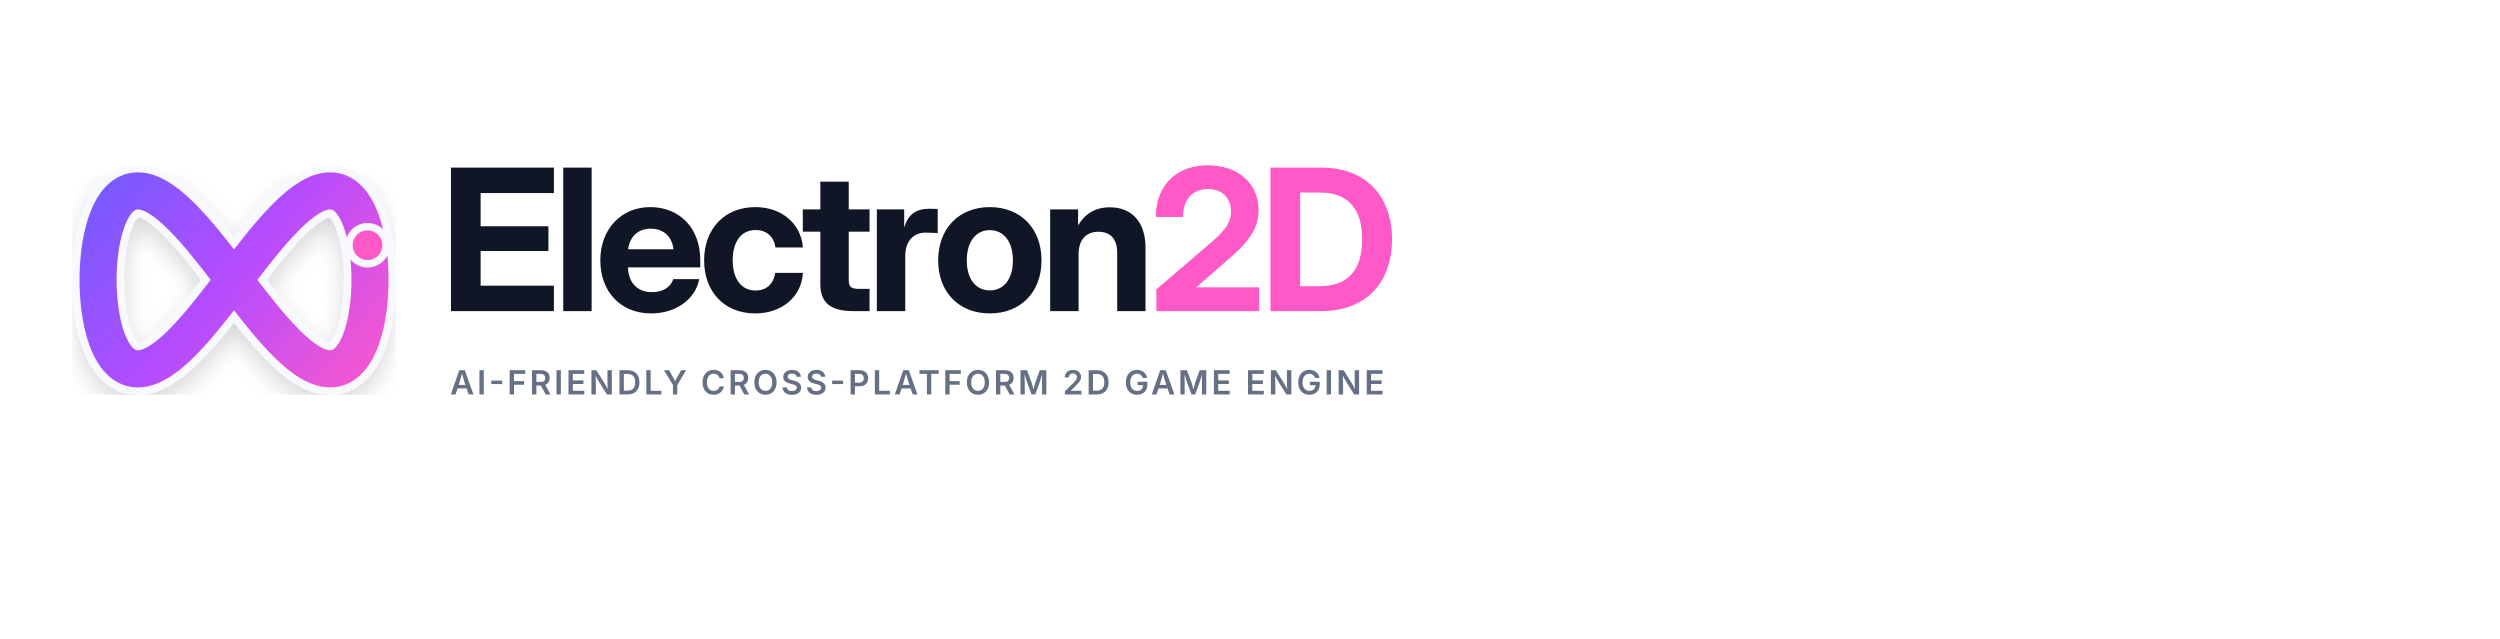
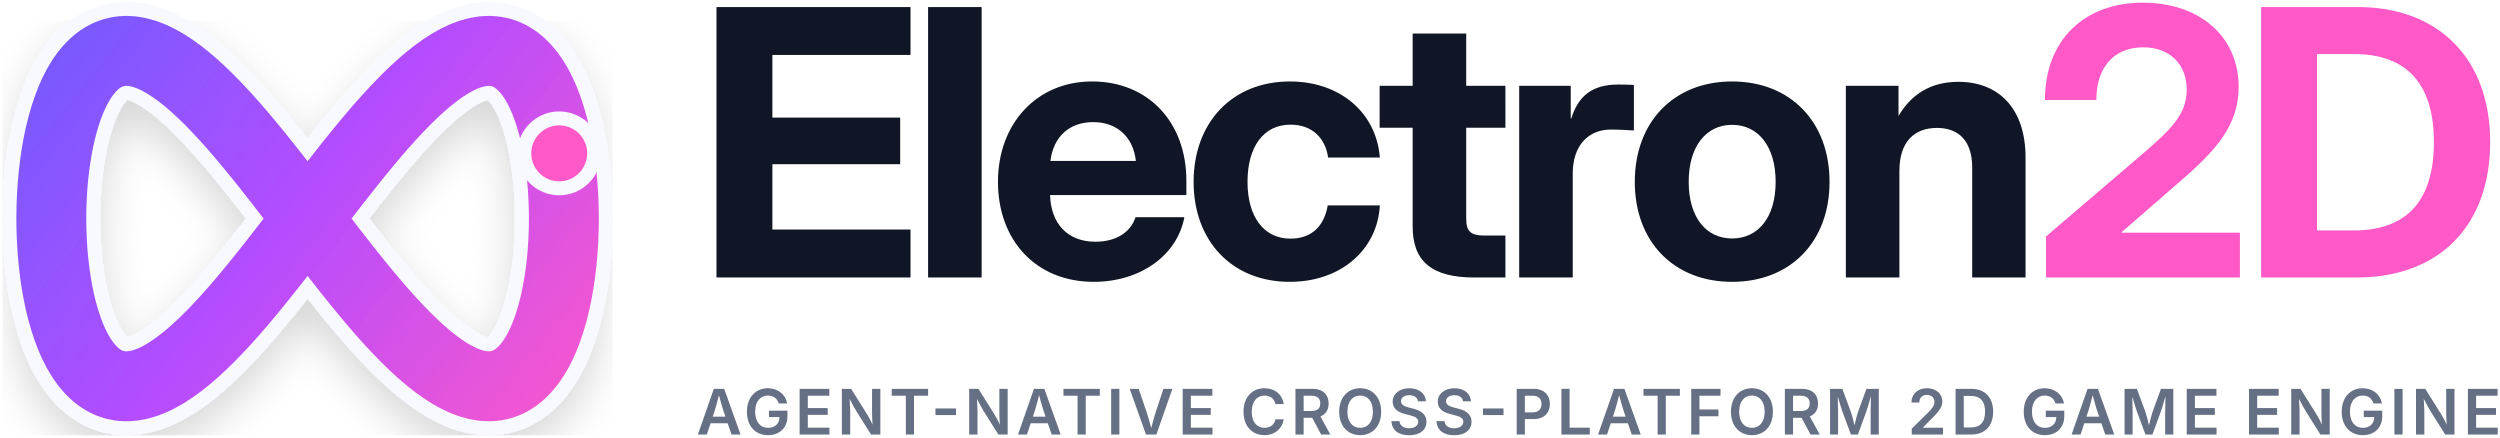
- <svg xmlns="http://www.w3.org/2000/svg" width="1800" height="460" viewBox="0 0 1800 460" version="1.1" id="svg9">
+ <svg xmlns="http://www.w3.org/2000/svg" width="955" height="167" viewBox="51 118 955 167" version="1.1" id="svg9">
  <defs id="defs6">
    <linearGradient id="brandGradient" x1="30" y1="50" x2="275" y2="245" gradientUnits="userSpaceOnUse">
      <stop offset="0%" stop-color="#6C5CFF" id="stop1" />
      <stop offset="48%" stop-color="#B44DFF" id="stop2" />
      <stop offset="100%" stop-color="#FF58C7" id="stop3" />
    </linearGradient>
    <linearGradient id="wordGradient" x1="0" y1="0" x2="170" y2="120" gradientUnits="userSpaceOnUse">
      <stop offset="0%" stop-color="#6C5CFF" id="stop4" />
      <stop offset="55%" stop-color="#B44DFF" id="stop5" />
      <stop offset="100%" stop-color="#FF58C7" id="stop6" />
    </linearGradient>
    <filter id="softShadow" x="-0.09" y="-0.146" width="1.124" height="1.292">
      <feDropShadow dx="0" dy="8" stdDeviation="9" flood-color="#050817" flood-opacity="0.16" />
    </filter>
  </defs>
  <g transform="translate(35 68) scale(0.89)" filter="url(#softShadow)" id="g7">
    <path d="M 260.00,150.00 L 259.94,154.71 L 259.76,159.40 L 259.47,164.05 L 259.06,168.63 L 258.53,173.14 L 257.89,177.55 L 257.13,181.84 L 256.25,186.00 L 255.26,190.00 L 254.16,193.83 L 252.95,197.47 L 251.63,200.91 L 250.20,204.13 L 248.66,207.12 L 247.01,209.87 L 245.26,212.35 L 243.41,214.57 L 241.46,216.52 L 239.41,218.18 L 237.27,219.55 L 235.03,220.62 L 232.70,221.38 L 230.29,221.85 L 227.78,222.00 L 225.20,221.85 L 222.53,221.38 L 219.78,220.62 L 216.96,219.55 L 214.07,218.18 L 211.11,216.52 L 208.09,214.57 L 205.00,212.35 L 201.85,209.87 L 198.65,207.12 L 195.40,204.13 L 192.10,200.91 L 188.75,197.47 L 185.36,193.83 L 181.93,190.00 L 178.47,186.00 L 174.98,181.84 L 171.46,177.55 L 167.92,173.14 L 164.36,168.63 L 160.78,164.05 L 157.19,159.40 L 153.60,154.71 L 150.00,150.00 L 146.40,145.29 L 142.81,140.60 L 139.22,135.95 L 135.64,131.37 L 132.08,126.86 L 128.54,122.45 L 125.02,118.16 L 121.53,114.00 L 118.07,110.00 L 114.64,106.17 L 111.25,102.53 L 107.90,99.09 L 104.60,95.87 L 101.35,92.88 L 98.15,90.13 L 95.00,87.65 L 91.91,85.43 L 88.89,83.48 L 85.93,81.82 L 83.04,80.45 L 80.22,79.38 L 77.47,78.62 L 74.80,78.15 L 72.22,78.00 L 69.71,78.15 L 67.30,78.62 L 64.97,79.38 L 62.73,80.45 L 60.59,81.82 L 58.54,83.48 L 56.59,85.43 L 54.74,87.65 L 52.99,90.13 L 51.34,92.88 L 49.80,95.87 L 48.37,99.09 L 47.05,102.53 L 45.84,106.17 L 44.74,110.00 L 43.75,114.00 L 42.87,118.16 L 42.11,122.45 L 41.47,126.86 L 40.94,131.37 L 40.53,135.95 L 40.24,140.60 L 40.06,145.29 L 40.00,150.00 L 40.06,154.71 L 40.24,159.40 L 40.53,164.05 L 40.94,168.63 L 41.47,173.14 L 42.11,177.55 L 42.87,181.84 L 43.75,186.00 L 44.74,190.00 L 45.84,193.83 L 47.05,197.47 L 48.37,200.91 L 49.80,204.13 L 51.34,207.12 L 52.99,209.87 L 54.74,212.35 L 56.59,214.57 L 58.54,216.52 L 60.59,218.18 L 62.73,219.55 L 64.97,220.62 L 67.30,221.38 L 69.71,221.85 L 72.22,222.00 L 74.80,221.85 L 77.47,221.38 L 80.22,220.62 L 83.04,219.55 L 85.93,218.18 L 88.89,216.52 L 91.91,214.57 L 95.00,212.35 L 98.15,209.87 L 101.35,207.12 L 104.60,204.13 L 107.90,200.91 L 111.25,197.47 L 114.64,193.83 L 118.07,190.00 L 121.53,186.00 L 125.02,181.84 L 128.54,177.55 L 132.08,173.14 L 135.64,168.63 L 139.22,164.05 L 142.81,159.40 L 146.40,154.71 L 150.00,150.00 L 153.60,145.29 L 157.19,140.60 L 160.78,135.95 L 164.36,131.37 L 167.92,126.86 L 171.46,122.45 L 174.98,118.16 L 178.47,114.00 L 181.93,110.00 L 185.36,106.17 L 188.75,102.53 L 192.10,99.09 L 195.40,95.87 L 198.65,92.88 L 201.85,90.13 L 205.00,87.65 L 208.09,85.43 L 211.11,83.48 L 214.07,81.82 L 216.96,80.45 L 219.78,79.38 L 222.53,78.62 L 225.20,78.15 L 227.78,78.00 L 230.29,78.15 L 232.70,78.62 L 235.03,79.38 L 237.27,80.45 L 239.41,81.82 L 241.46,83.48 L 243.41,85.43 L 245.26,87.65 L 247.01,90.13 L 248.66,92.88 L 250.20,95.87 L 251.63,99.09 L 252.95,102.53 L 254.16,106.17 L 255.26,110.00 L 256.25,114.00 L 257.13,118.16 L 257.89,122.45 L 258.53,126.86 L 259.06,131.37 L 259.47,135.95 L 259.76,140.60 L 259.94,145.29 L 260.00,150.00" fill="none" stroke="#F7F9FF" stroke-width="42" stroke-linecap="round" stroke-linejoin="round" id="path6" />
    <path d="M 260.00,150.00 L 259.94,154.71 L 259.76,159.40 L 259.47,164.05 L 259.06,168.63 L 258.53,173.14 L 257.89,177.55 L 257.13,181.84 L 256.25,186.00 L 255.26,190.00 L 254.16,193.83 L 252.95,197.47 L 251.63,200.91 L 250.20,204.13 L 248.66,207.12 L 247.01,209.87 L 245.26,212.35 L 243.41,214.57 L 241.46,216.52 L 239.41,218.18 L 237.27,219.55 L 235.03,220.62 L 232.70,221.38 L 230.29,221.85 L 227.78,222.00 L 225.20,221.85 L 222.53,221.38 L 219.78,220.62 L 216.96,219.55 L 214.07,218.18 L 211.11,216.52 L 208.09,214.57 L 205.00,212.35 L 201.85,209.87 L 198.65,207.12 L 195.40,204.13 L 192.10,200.91 L 188.75,197.47 L 185.36,193.83 L 181.93,190.00 L 178.47,186.00 L 174.98,181.84 L 171.46,177.55 L 167.92,173.14 L 164.36,168.63 L 160.78,164.05 L 157.19,159.40 L 153.60,154.71 L 150.00,150.00 L 146.40,145.29 L 142.81,140.60 L 139.22,135.95 L 135.64,131.37 L 132.08,126.86 L 128.54,122.45 L 125.02,118.16 L 121.53,114.00 L 118.07,110.00 L 114.64,106.17 L 111.25,102.53 L 107.90,99.09 L 104.60,95.87 L 101.35,92.88 L 98.15,90.13 L 95.00,87.65 L 91.91,85.43 L 88.89,83.48 L 85.93,81.82 L 83.04,80.45 L 80.22,79.38 L 77.47,78.62 L 74.80,78.15 L 72.22,78.00 L 69.71,78.15 L 67.30,78.62 L 64.97,79.38 L 62.73,80.45 L 60.59,81.82 L 58.54,83.48 L 56.59,85.43 L 54.74,87.65 L 52.99,90.13 L 51.34,92.88 L 49.80,95.87 L 48.37,99.09 L 47.05,102.53 L 45.84,106.17 L 44.74,110.00 L 43.75,114.00 L 42.87,118.16 L 42.11,122.45 L 41.47,126.86 L 40.94,131.37 L 40.53,135.95 L 40.24,140.60 L 40.06,145.29 L 40.00,150.00 L 40.06,154.71 L 40.24,159.40 L 40.53,164.05 L 40.94,168.63 L 41.47,173.14 L 42.11,177.55 L 42.87,181.84 L 43.75,186.00 L 44.74,190.00 L 45.84,193.83 L 47.05,197.47 L 48.37,200.91 L 49.80,204.13 L 51.34,207.12 L 52.99,209.87 L 54.74,212.35 L 56.59,214.57 L 58.54,216.52 L 60.59,218.18 L 62.73,219.55 L 64.97,220.62 L 67.30,221.38 L 69.71,221.85 L 72.22,222.00 L 74.80,221.85 L 77.47,221.38 L 80.22,220.62 L 83.04,219.55 L 85.93,218.18 L 88.89,216.52 L 91.91,214.57 L 95.00,212.35 L 98.15,209.87 L 101.35,207.12 L 104.60,204.13 L 107.90,200.91 L 111.25,197.47 L 114.64,193.83 L 118.07,190.00 L 121.53,186.00 L 125.02,181.84 L 128.54,177.55 L 132.08,173.14 L 135.64,168.63 L 139.22,164.05 L 142.81,159.40 L 146.40,154.71 L 150.00,150.00 L 153.60,145.29 L 157.19,140.60 L 160.78,135.95 L 164.36,131.37 L 167.92,126.86 L 171.46,122.45 L 174.98,118.16 L 178.47,114.00 L 181.93,110.00 L 185.36,106.17 L 188.75,102.53 L 192.10,99.09 L 195.40,95.87 L 198.65,92.88 L 201.85,90.13 L 205.00,87.65 L 208.09,85.43 L 211.11,83.48 L 214.07,81.82 L 216.96,80.45 L 219.78,79.38 L 222.53,78.62 L 225.20,78.15 L 227.78,78.00 L 230.29,78.15 L 232.70,78.62 L 235.03,79.38 L 237.27,80.45 L 239.41,81.82 L 241.46,83.48 L 243.41,85.43 L 245.26,87.65 L 247.01,90.13 L 248.66,92.88 L 250.20,95.87 L 251.63,99.09 L 252.95,102.53 L 254.16,106.17 L 255.26,110.00 L 256.25,114.00 L 257.13,118.16 L 257.89,122.45 L 258.53,126.86 L 259.06,131.37 L 259.47,135.95 L 259.76,140.60 L 259.94,145.29 L 260.00,150.00" fill="none" stroke="url(#brandGradient)" stroke-width="30" stroke-linecap="round" stroke-linejoin="round" id="path7" />
    <circle cx="258" cy="122" r="15" fill="#FF58C7" stroke="#F7F9FF" stroke-width="6" id="circle7" />
  </g>
  <g transform="translate(317 0)" id="g9">
    <g id="text8" style="font-weight:700;font-size:142px;font-family:'Inter Display', Inter, Arial, sans-serif;letter-spacing:-5" aria-label="Electron2D">
      <path style="fill:#101625" d="M 7.696,224 H 81.816 V 205.695 H 29.052 v -24.961 h 48.812 v -17.819 h -48.812 v -23.921 H 81.816 V 120.689 H 7.696 Z M 108.988,120.689 H 88.534 V 224 h 20.454 z m 42.842,104.975 c 17.75,0 31.895,-10.123 34.599,-24.684 h -18.651 c -1.872,5.686 -7.35,9.36 -15.323,9.36 -10.747,0 -16.987,-7.003 -17.334,-17.819 h 52.071 v -5.478 c 0,-22.326 -14.491,-37.927 -36.055,-37.927 -21.009,0 -35.916,16.017 -35.916,38.343 0,22.257 14.422,38.204 36.609,38.204 z m -16.571,-46.178 c 1.109,-9.152 7.142,-14.838 16.294,-14.838 9.222,0 15.323,5.686 16.363,14.838 z m 91.446,46.178 c 19.483,0 33.489,-12.272 34.391,-29.19 h -19.899 c -1.317,7.696 -5.963,12.688 -14.214,12.688 -10.262,0 -16.433,-8.39 -16.433,-21.702 0,-13.382 6.102,-21.841 16.433,-21.841 8.182,0 13.312,5.062 14.353,12.55 h 19.761 c -1.317,-17.057 -15.115,-29.052 -34.391,-29.052 -21.979,0 -36.748,15.67 -36.748,38.343 0,22.673 14.699,38.204 36.748,38.204 z m 82.363,-74.883 H 294.092 V 130.812 h -20.454 v 19.969 h -12.619 v 16.017 h 12.619 v 37.788 c 0,13.312 7.419,19.414 23.505,19.414 h 11.926 v -16.017 h -7.835 c -5.547,0 -7.142,-1.595 -7.142,-6.587 v -34.599 h 14.977 z M 314.33,224 h 20.454 v -39.66 c 0,-11.024 6.171,-16.849 14.561,-16.849 3.467,0 7.28,0.277 8.806,0.347 v -17.403 c -1.664,-0.069 -3.675,-0.139 -6.032,-0.139 -9.638,0 -15.185,4.16 -17.889,12.966 h -0.208 v -12.48 h -19.691 z m 81.323,1.664 c 22.257,0 37.233,-15.254 37.233,-38.204 0,-22.95 -14.977,-38.343 -37.233,-38.343 -22.188,0 -37.164,15.393 -37.164,38.343 0,22.95 14.977,38.204 37.164,38.204 z m 0,-16.571 c -9.915,0 -16.571,-8.043 -16.571,-21.633 0,-13.659 6.726,-21.771 16.571,-21.771 9.915,0 16.641,8.112 16.641,21.771 0,13.59 -6.656,21.633 -16.641,21.633 z m 63.92,-25.793 c 0,-11.371 5.894,-16.433 14.353,-16.433 8.528,0 13.451,5.2 13.451,15.046 V 224 h 20.385 v -45.831 c 0,-18.513 -10.054,-28.913 -25.654,-28.913 -10.539,0 -17.958,4.715 -22.881,13.035 V 150.781 H 439.119 V 224 h 20.454 z" id="path9" />
      <path style="fill:url(#wordGradient)" d="m 515.589,224 h 74.051 v -17.126 h -45.207 v -0.139 l 21.91,-19.067 c 14.422,-12.342 22.812,-21.979 22.812,-36.471 0,-19.553 -15.254,-32.172 -36.471,-32.172 -22.95,0 -37.511,14.699 -37.511,37.164 h 19.622 c 0,-12.55 6.795,-20.107 17.889,-20.107 10.123,0 16.641,6.379 16.641,16.225 0,9.707 -6.726,15.601 -15.878,23.644 l -37.857,32.38 z m 118.626,0 c 31.687,0 51.031,-19.899 51.031,-51.725 0,-31.687 -19.553,-51.586 -50.615,-51.586 H 597.744 V 224 Z m -15.115,-17.958 v -67.395 h 14.214 c 20.523,0 30.438,11.926 30.438,33.628 0,21.771 -9.776,33.767 -30.646,33.767 z" id="path10" />
    </g>
-     <path d="m 7.586,284 h 3.422 l 1.43,-4.324 h 6.527 L 20.453,284 h 3.434 l -6.234,-17.461 h -3.973 z m 5.684,-6.844 0.738,-2.227 c 0.48,-1.559 1.008,-3.516 1.629,-5.953 0.645,2.414 1.195,4.348 1.711,5.953 l 0.762,2.227 z M 31.328,266.539 H 28.199 V 284 h 3.129 z m 13.242,7.488 h -7.852 v 2.52 h 7.852 z M 49.971,284 h 3.129 v -6.984 h 7.266 v -2.602 h -7.266 v -5.238 h 8.051 v -2.637 H 49.971 Z m 16.089,0 h 3.129 v -6.41 h 3.258 L 75.881,284 h 3.504 l -3.785,-6.938 c 2.062,-0.82 3.141,-2.566 3.141,-4.934 0,-3.328 -2.133,-5.59 -6.152,-5.59 h -6.527 z m 3.129,-9 v -5.836 h 2.918 c 2.379,0 3.434,1.102 3.434,2.965 0,1.852 -1.055,2.871 -3.41,2.871 z m 17.636,-8.461 H 83.697 V 284 h 3.129 z M 92.321,284 h 11.391 v -2.637 h -8.262 v -4.875 h 7.605 v -2.602 h -7.605 v -4.711 h 8.215 v -2.637 H 92.321 Z m 16.511,0 h 3.188 v -8.672 c 0,-0.973 -0.105,-2.812 -0.223,-4.969 1.172,2.273 1.828,3.516 2.742,4.98 L 119.989,284 h 3.551 v -17.461 h -3.176 v 9.164 c 0,1.066 0.07,2.836 0.188,4.523 -0.762,-1.746 -1.523,-3.07 -2.145,-4.066 l -6.035,-9.621 h -3.539 z m 26.109,0 c 5.32,0 8.449,-3.293 8.449,-8.754 0,-5.426 -3.129,-8.707 -8.332,-8.707 h -6.023 V 284 Z m -2.777,-2.707 v -12.047 h 2.707 c 3.574,0 5.438,2.004 5.438,6 0,4.031 -1.863,6.047 -5.52,6.047 z M 148.347,284 h 10.84 v -2.637 h -7.711 v -14.824 h -3.129 z m 19.171,0 h 3.129 v -6.762 l 6.375,-10.699 h -3.633 l -3.059,5.508 c -0.457,0.832 -0.844,1.582 -1.23,2.578 -0.387,-0.973 -0.773,-1.723 -1.254,-2.578 l -3.117,-5.508 h -3.656 l 6.445,10.699 z m 29.296,0.234 c 4.125,0 6.891,-2.707 7.371,-6.047 h -3.164 c -0.398,2.062 -2.086,3.246 -4.172,3.246 -2.836,0 -4.887,-2.145 -4.887,-6.152 0,-3.961 2.039,-6.176 4.898,-6.176 2.086,0 3.773,1.184 4.16,3.246 h 3.152 c -0.551,-3.82 -3.527,-6.047 -7.359,-6.047 -4.559,0 -7.992,3.328 -7.992,8.977 0,5.625 3.398,8.953 7.992,8.953 z M 209.037,284 h 3.129 v -6.41 h 3.258 L 218.857,284 h 3.504 l -3.785,-6.938 c 2.062,-0.82 3.141,-2.566 3.141,-4.934 0,-3.328 -2.133,-5.59 -6.152,-5.59 h -6.527 z m 3.129,-9 v -5.836 h 2.918 c 2.379,0 3.434,1.102 3.434,2.965 0,1.852 -1.055,2.871 -3.41,2.871 z m 21.984,9.234 c 4.57,0 8.004,-3.316 8.004,-8.953 0,-5.648 -3.434,-8.977 -8.004,-8.977 -4.582,0 -8.027,3.328 -8.027,8.977 0,5.625 3.445,8.953 8.027,8.953 z m 0,-2.801 c -2.859,0 -4.887,-2.18 -4.887,-6.152 0,-3.996 2.027,-6.176 4.887,-6.176 2.836,0 4.852,2.168 4.852,6.176 0,3.984 -2.016,6.152 -4.852,6.152 z m 19.078,2.836 c 4.172,0 6.609,-2.098 6.609,-5.168 0,-3.047 -2.543,-4.395 -5.133,-5.016 l -1.629,-0.422 c -1.418,-0.352 -2.977,-0.938 -2.977,-2.402 0,-1.324 1.195,-2.297 3.164,-2.297 1.887,0 3.152,0.867 3.305,2.355 h 3.035 c -0.082,-2.918 -2.566,-5.016 -6.293,-5.016 -3.656,0 -6.375,2.062 -6.375,5.145 0,2.461 1.723,3.938 4.641,4.688 l 1.98,0.516 c 1.887,0.492 3.152,1.066 3.152,2.426 0,1.5 -1.441,2.52 -3.504,2.52 -1.969,0 -3.527,-0.891 -3.668,-2.73 h -3.082 c 0.141,3.445 2.707,5.402 6.773,5.402 z m 17.589,0 c 4.172,0 6.609,-2.098 6.609,-5.168 0,-3.047 -2.543,-4.395 -5.133,-5.016 l -1.629,-0.422 c -1.418,-0.352 -2.977,-0.938 -2.977,-2.402 0,-1.324 1.195,-2.297 3.164,-2.297 1.887,0 3.152,0.867 3.305,2.355 h 3.035 c -0.082,-2.918 -2.566,-5.016 -6.293,-5.016 -3.656,0 -6.375,2.062 -6.375,5.145 0,2.461 1.723,3.938 4.641,4.688 l 1.98,0.516 c 1.887,0.492 3.152,1.066 3.152,2.426 0,1.5 -1.441,2.52 -3.504,2.52 -1.969,0 -3.527,-0.891 -3.668,-2.73 h -3.082 c 0.141,3.445 2.707,5.402 6.773,5.402 z m 19.207,-10.242 h -7.852 v 2.52 h 7.852 z M 295.425,284 h 3.129 v -5.906 h 3.352 c 4.031,0 6.199,-2.426 6.199,-5.777 0,-3.328 -2.133,-5.777 -6.152,-5.777 h -6.527 z m 3.129,-8.484 v -6.352 h 2.918 c 2.391,0 3.434,1.289 3.434,3.152 0,1.863 -1.043,3.199 -3.41,3.199 z M 312.886,284 h 10.84 v -2.637 h -7.711 v -14.824 h -3.129 z m 14.378,0 h 3.422 l 1.43,-4.324 h 6.527 L 340.131,284 h 3.434 l -6.234,-17.461 h -3.973 z m 5.684,-6.844 0.738,-2.227 c 0.48,-1.559 1.008,-3.516 1.629,-5.953 0.645,2.414 1.195,4.348 1.711,5.953 l 0.762,2.227 z m 12.046,-7.98 h 5.391 V 284 h 3.129 v -14.824 h 5.379 v -2.637 H 344.994 Z M 363.603,284 h 3.129 v -6.984 h 7.266 v -2.602 h -7.266 v -5.238 h 8.051 v -2.637 h -11.18 z m 23.566,0.234 c 4.57,0 8.004,-3.316 8.004,-8.953 0,-5.648 -3.434,-8.977 -8.004,-8.977 -4.582,0 -8.027,3.328 -8.027,8.977 0,5.625 3.445,8.953 8.027,8.953 z m 0,-2.801 c -2.859,0 -4.887,-2.18 -4.887,-6.152 0,-3.996 2.027,-6.176 4.887,-6.176 2.836,0 4.852,2.168 4.852,6.176 0,3.984 -2.016,6.152 -4.852,6.152 z M 400.118,284 h 3.129 v -6.41 h 3.258 L 409.938,284 h 3.504 l -3.785,-6.938 c 2.062,-0.82 3.141,-2.566 3.141,-4.934 0,-3.328 -2.133,-5.59 -6.152,-5.59 h -6.527 z m 3.129,-9 v -5.836 h 2.918 c 2.379,0 3.434,1.102 3.434,2.965 0,1.852 -1.055,2.871 -3.41,2.871 z m 14.507,9 h 3.07 v -8.812 c 0,-1.324 -0.07,-3.738 -0.117,-5.719 0.645,2.25 1.348,4.582 1.758,5.719 L 425.734,284 h 2.66 l 3.223,-8.812 c 0.41,-1.172 1.148,-3.574 1.746,-5.812 -0.035,2.074 -0.105,4.512 -0.105,5.812 V 284 h 3.117 v -17.461 h -4.723 l -3.281,9.012 c -0.34,1.043 -0.879,3.199 -1.289,4.922 -0.398,-1.746 -0.949,-3.891 -1.301,-4.922 l -3.316,-9.012 h -4.711 z m 31.956,0 h 11.941 v -2.613 h -7.605 v -0.129 l 3.035,-3.094 c 3.41,-3.293 4.312,-4.863 4.312,-6.797 0,-2.918 -2.367,-5.062 -5.871,-5.062 -3.457,0 -5.906,2.156 -5.906,5.461 h 2.988 c 0,-1.793 1.125,-2.906 2.883,-2.906 1.652,0 2.895,1.02 2.895,2.66 0,1.477 -0.914,2.531 -2.613,4.266 l -6.059,5.965 z m 23.027,0 c 5.32,0 8.449,-3.293 8.449,-8.754 0,-5.426 -3.129,-8.707 -8.332,-8.707 h -6.023 V 284 Z m -2.777,-2.707 v -12.047 h 2.707 c 3.574,0 5.438,2.004 5.438,6 0,4.031 -1.863,6.047 -5.52,6.047 z m 31.745,2.941 c 4.312,0 7.406,-2.777 7.406,-7.266 v -2.098 h -7.066 v 2.461 h 4.031 c -0.059,2.508 -1.734,4.102 -4.359,4.102 -2.941,0 -4.957,-2.215 -4.957,-6.164 0,-3.961 2.062,-6.164 4.887,-6.164 2.121,0 3.551,1.148 4.113,3.012 h 3.199 c -0.539,-3.434 -3.504,-5.812 -7.348,-5.812 -4.57,0 -7.992,3.363 -7.992,8.988 0,5.52 3.27,8.941 8.086,8.941 z M 512.275,284 h 3.422 l 1.43,-4.324 h 6.527 L 525.142,284 h 3.434 l -6.234,-17.461 h -3.973 z m 5.684,-6.844 0.738,-2.227 c 0.48,-1.559 1.008,-3.516 1.629,-5.953 0.645,2.414 1.195,4.348 1.711,5.953 l 0.762,2.227 z M 532.887,284 h 3.07 v -8.812 c 0,-1.324 -0.07,-3.738 -0.117,-5.719 0.645,2.25 1.348,4.582 1.758,5.719 L 540.868,284 h 2.66 l 3.223,-8.812 c 0.41,-1.172 1.148,-3.574 1.746,-5.812 -0.035,2.074 -0.105,4.512 -0.105,5.812 V 284 h 3.117 v -17.461 h -4.723 l -3.281,9.012 c -0.34,1.043 -0.879,3.199 -1.289,4.922 -0.398,-1.746 -0.949,-3.891 -1.301,-4.922 l -3.316,-9.012 h -4.711 z m 24.117,0 h 11.391 v -2.637 H 560.133 v -4.875 h 7.605 v -2.602 H 560.133 v -4.711 h 8.215 v -2.637 h -11.344 z m 24.538,0 h 11.391 v -2.637 h -8.262 v -4.875 h 7.605 v -2.602 h -7.605 v -4.711 h 8.215 v -2.637 h -11.344 z m 16.511,0 h 3.188 v -8.672 c 0,-0.973 -0.105,-2.812 -0.223,-4.969 1.172,2.273 1.828,3.516 2.742,4.98 L 609.21,284 h 3.551 v -17.461 h -3.176 v 9.164 c 0,1.066 0.07,2.836 0.188,4.523 -0.762,-1.746 -1.523,-3.07 -2.145,-4.066 l -6.035,-9.621 h -3.539 z m 27.738,0.234 c 4.312,0 7.406,-2.777 7.406,-7.266 v -2.098 h -7.066 v 2.461 h 4.031 c -0.059,2.508 -1.734,4.102 -4.359,4.102 -2.941,0 -4.957,-2.215 -4.957,-6.164 0,-3.961 2.062,-6.164 4.887,-6.164 2.121,0 3.551,1.148 4.113,3.012 h 3.199 c -0.539,-3.434 -3.504,-5.812 -7.348,-5.812 -4.57,0 -7.992,3.363 -7.992,8.988 0,5.52 3.27,8.941 8.086,8.941 z m 15.55,-17.695 h -3.129 V 284 h 3.129 z M 646.837,284 h 3.188 v -8.672 c 0,-0.973 -0.105,-2.812 -0.223,-4.969 1.172,2.273 1.828,3.516 2.742,4.98 L 657.993,284 h 3.551 v -17.461 h -3.176 v 9.164 c 0,1.066 0.07,2.836 0.188,4.523 -0.762,-1.746 -1.523,-3.07 -2.145,-4.066 l -6.035,-9.621 h -3.539 z m 20.203,0 h 11.391 v -2.637 h -8.262 v -4.875 h 7.605 v -2.602 h -7.605 v -4.711 h 8.215 v -2.637 h -11.344 z" id="text9" style="font-weight:600;font-size:24px;font-family:Inter, Arial, sans-serif;letter-spacing:1.98;fill:#667085" aria-label="AI-FRIENDLY CROSS-PLATFORM 2D GAME ENGINE" />
+     <path d="m 0.586,284 h 3.422 L 5.438,279.676 h 6.527 L 13.453,284 h 3.434 L 10.652,266.539 H 6.68 Z m 5.684,-6.844 0.738,-2.227 c 0.48,-1.559 1.008,-3.516 1.629,-5.953 0.645,2.414 1.195,4.348 1.711,5.953 l 0.762,2.227 z m 21.14,7.078 c 4.312,0 7.406,-2.777 7.406,-7.266 v -2.098 h -7.066 v 2.461 h 4.031 c -0.059,2.508 -1.734,4.102 -4.359,4.102 -2.941,0 -4.957,-2.215 -4.957,-6.164 0,-3.961 2.062,-6.164 4.887,-6.164 2.121,0 3.551,1.148 4.113,3.012 h 3.199 c -0.539,-3.434 -3.504,-5.812 -7.348,-5.812 -4.57,0 -7.992,3.363 -7.992,8.988 0,5.52 3.27,8.941 8.086,8.941 z M 39.456,284 h 11.391 v -2.637 h -8.262 v -4.875 h 7.605 v -2.602 h -7.605 v -4.711 h 8.215 v -2.637 h -11.344 z m 16.136,0 h 3.188 v -8.672 c 0,-0.973 -0.105,-2.812 -0.223,-4.969 1.172,2.273 1.828,3.516 2.742,4.98 L 66.749,284 h 3.551 v -17.461 h -3.176 v 9.164 c 0,1.066 0.07,2.836 0.188,4.523 -0.762,-1.746 -1.523,-3.07 -2.145,-4.066 l -6.035,-9.621 h -3.539 z m 19.043,-14.824 h 5.391 V 284 h 3.129 v -14.824 h 5.379 v -2.637 H 74.635 Z m 24.562,4.852 h -7.852 v 2.52 h 7.852 z M 104.224,284 h 3.188 v -8.672 c 0,-0.973 -0.105,-2.812 -0.223,-4.969 1.172,2.273 1.828,3.516 2.742,4.98 L 115.38,284 h 3.551 V 266.539 H 115.755 v 9.164 c 0,1.066 0.07,2.836 0.188,4.523 -0.762,-1.746 -1.523,-3.07 -2.145,-4.066 l -6.035,-9.621 h -3.539 z m 18.656,0 h 3.422 l 1.43,-4.324 h 6.527 L 135.747,284 h 3.434 l -6.234,-17.461 h -3.973 z m 5.684,-6.844 0.738,-2.227 c 0.48,-1.559 1.008,-3.516 1.629,-5.953 0.645,2.414 1.195,4.348 1.711,5.953 l 0.762,2.227 z m 11.671,-7.98 h 5.391 V 284 h 3.129 v -14.824 h 5.379 v -2.637 h -13.898 z m 21.363,-2.637 h -3.129 V 284 h 3.129 z M 171.769,284 h 3.961 l 6.117,-17.461 H 178.425 l -3,9.07 c -0.492,1.559 -1.02,3.469 -1.652,5.895 -0.645,-2.402 -1.207,-4.348 -1.699,-5.895 l -3.094,-9.07 h -3.434 z m 14.015,0 h 11.391 v -2.637 h -8.262 v -4.875 h 7.605 v -2.602 h -7.605 v -4.711 h 8.215 v -2.637 h -11.344 z m 31.23,0.234 c 4.125,0 6.891,-2.707 7.371,-6.047 h -3.164 c -0.398,2.062 -2.086,3.246 -4.172,3.246 -2.836,0 -4.887,-2.145 -4.887,-6.152 0,-3.961 2.039,-6.176 4.898,-6.176 2.086,0 3.773,1.184 4.16,3.246 h 3.152 c -0.551,-3.82 -3.527,-6.047 -7.359,-6.047 -4.559,0 -7.992,3.328 -7.992,8.977 0,5.625 3.398,8.953 7.992,8.953 z M 228.861,284 h 3.129 v -6.41 h 3.258 L 238.681,284 h 3.504 l -3.785,-6.938 c 2.062,-0.82 3.141,-2.566 3.141,-4.934 0,-3.328 -2.133,-5.59 -6.152,-5.59 h -6.527 z m 3.129,-9 v -5.836 h 2.918 c 2.379,0 3.434,1.102 3.434,2.965 0,1.852 -1.055,2.871 -3.41,2.871 z m 21.609,9.234 c 4.57,0 8.004,-3.316 8.004,-8.953 0,-5.648 -3.434,-8.977 -8.004,-8.977 -4.582,0 -8.027,3.328 -8.027,8.977 0,5.625 3.445,8.953 8.027,8.953 z m 0,-2.801 c -2.859,0 -4.887,-2.18 -4.887,-6.152 0,-3.996 2.027,-6.176 4.887,-6.176 2.836,0 4.852,2.168 4.852,6.176 0,3.984 -2.016,6.152 -4.852,6.152 z m 18.703,2.836 c 4.172,0 6.609,-2.098 6.609,-5.168 0,-3.047 -2.543,-4.395 -5.133,-5.016 l -1.629,-0.422 c -1.418,-0.352 -2.977,-0.938 -2.977,-2.402 0,-1.324 1.195,-2.297 3.164,-2.297 1.887,0 3.152,0.867 3.305,2.355 h 3.035 c -0.082,-2.918 -2.566,-5.016 -6.293,-5.016 -3.656,0 -6.375,2.062 -6.375,5.145 0,2.461 1.723,3.938 4.641,4.688 l 1.98,0.516 c 1.887,0.492 3.152,1.066 3.152,2.426 0,1.5 -1.441,2.52 -3.504,2.52 -1.969,0 -3.527,-0.891 -3.668,-2.73 h -3.082 c 0.141,3.445 2.707,5.402 6.773,5.402 z m 17.214,0 c 4.172,0 6.609,-2.098 6.609,-5.168 0,-3.047 -2.543,-4.395 -5.133,-5.016 l -1.629,-0.422 c -1.418,-0.352 -2.977,-0.938 -2.977,-2.402 0,-1.324 1.195,-2.297 3.164,-2.297 1.887,0 3.152,0.867 3.305,2.355 h 3.035 c -0.082,-2.918 -2.566,-5.016 -6.293,-5.016 -3.656,0 -6.375,2.062 -6.375,5.145 0,2.461 1.723,3.938 4.641,4.688 l 1.98,0.516 c 1.887,0.492 3.152,1.066 3.152,2.426 0,1.5 -1.441,2.52 -3.504,2.52 -1.969,0 -3.527,-0.891 -3.668,-2.73 h -3.082 c 0.141,3.445 2.707,5.402 6.773,5.402 z m 18.832,-10.242 h -7.852 v 2.52 h 7.852 z M 313.374,284 h 3.129 v -5.906 h 3.352 c 4.031,0 6.199,-2.426 6.199,-5.777 0,-3.328 -2.133,-5.777 -6.152,-5.777 h -6.527 z m 3.129,-8.484 v -6.352 h 2.918 c 2.391,0 3.434,1.289 3.434,3.152 0,1.863 -1.043,3.199 -3.41,3.199 z M 330.459,284 h 10.84 v -2.637 h -7.711 v -14.824 h -3.129 z m 14.003,0 h 3.422 l 1.43,-4.324 h 6.527 L 357.33,284 h 3.434 l -6.234,-17.461 h -3.973 z m 5.684,-6.844 0.738,-2.227 c 0.48,-1.559 1.008,-3.516 1.629,-5.953 0.645,2.414 1.195,4.348 1.711,5.953 l 0.762,2.227 z m 11.671,-7.98 h 5.391 V 284 h 3.129 v -14.824 h 5.379 v -2.637 H 361.818 Z M 380.052,284 h 3.129 v -6.984 h 7.266 v -2.602 h -7.266 v -5.238 h 8.051 v -2.637 h -11.18 z m 23.191,0.234 c 4.57,0 8.004,-3.316 8.004,-8.953 0,-5.648 -3.434,-8.977 -8.004,-8.977 -4.582,0 -8.027,3.328 -8.027,8.977 0,5.625 3.445,8.953 8.027,8.953 z m 0,-2.801 c -2.859,0 -4.887,-2.18 -4.887,-6.152 0,-3.996 2.027,-6.176 4.887,-6.176 2.836,0 4.852,2.168 4.852,6.176 0,3.984 -2.016,6.152 -4.852,6.152 z M 415.816,284 h 3.129 v -6.41 h 3.258 L 425.637,284 h 3.504 l -3.785,-6.938 c 2.062,-0.82 3.141,-2.566 3.141,-4.934 0,-3.328 -2.133,-5.59 -6.152,-5.59 h -6.527 z m 3.129,-9 v -5.836 h 2.918 c 2.379,0 3.434,1.102 3.434,2.965 0,1.852 -1.055,2.871 -3.41,2.871 z m 14.132,9 h 3.07 v -8.812 c 0,-1.324 -0.07,-3.738 -0.117,-5.719 0.645,2.25 1.348,4.582 1.758,5.719 L 441.058,284 h 2.66 l 3.223,-8.812 c 0.41,-1.172 1.148,-3.574 1.746,-5.812 -0.035,2.074 -0.105,4.512 -0.105,5.812 V 284 h 3.117 v -17.461 h -4.723 l -3.281,9.012 c -0.34,1.043 -0.879,3.199 -1.289,4.922 -0.398,-1.746 -0.949,-3.891 -1.301,-4.922 l -3.316,-9.012 h -4.711 z m 31.206,0 h 11.941 v -2.613 h -7.605 v -0.129 l 3.035,-3.094 c 3.41,-3.293 4.312,-4.863 4.312,-6.797 0,-2.918 -2.367,-5.062 -5.871,-5.062 -3.457,0 -5.906,2.156 -5.906,5.461 h 2.988 c 0,-1.793 1.125,-2.906 2.883,-2.906 1.652,0 2.895,1.02 2.895,2.66 0,1.477 -0.914,2.531 -2.613,4.266 l -6.059,5.965 z m 22.652,0 c 5.32,0 8.449,-3.293 8.449,-8.754 0,-5.426 -3.129,-8.707 -8.332,-8.707 h -6.023 V 284 Z m -2.777,-2.707 v -12.047 h 2.707 c 3.574,0 5.438,2.004 5.438,6 0,4.031 -1.863,6.047 -5.52,6.047 z m 30.995,2.941 c 4.312,0 7.406,-2.777 7.406,-7.266 v -2.098 h -7.066 v 2.461 h 4.031 c -0.059,2.508 -1.734,4.102 -4.359,4.102 -2.941,0 -4.957,-2.215 -4.957,-6.164 0,-3.961 2.062,-6.164 4.887,-6.164 2.121,0 3.551,1.148 4.113,3.012 h 3.199 c -0.539,-3.434 -3.504,-5.812 -7.348,-5.812 -4.57,0 -7.992,3.363 -7.992,8.988 0,5.52 3.27,8.941 8.086,8.941 z M 525.348,284 h 3.422 l 1.43,-4.324 h 6.527 L 538.215,284 h 3.434 l -6.234,-17.461 h -3.973 z m 5.684,-6.844 0.738,-2.227 c 0.48,-1.559 1.008,-3.516 1.629,-5.953 0.645,2.414 1.195,4.348 1.711,5.953 l 0.762,2.227 z M 545.586,284 h 3.07 v -8.812 c 0,-1.324 -0.07,-3.738 -0.117,-5.719 0.645,2.25 1.348,4.582 1.758,5.719 L 553.567,284 h 2.66 l 3.223,-8.812 c 0.41,-1.172 1.148,-3.574 1.746,-5.812 -0.035,2.074 -0.105,4.512 -0.105,5.812 V 284 h 3.117 v -17.461 h -4.723 l -3.281,9.012 c -0.34,1.043 -0.879,3.199 -1.289,4.922 -0.398,-1.746 -0.949,-3.891 -1.301,-4.922 l -3.316,-9.012 h -4.711 z m 23.742,0 h 11.391 v -2.637 h -8.262 v -4.875 h 7.605 v -2.602 h -7.605 v -4.711 h 8.215 v -2.637 h -11.344 z m 23.788,0 h 11.391 v -2.637 h -8.262 v -4.875 h 7.605 v -2.602 h -7.605 v -4.711 h 8.215 v -2.637 h -11.344 z m 16.136,0 h 3.188 v -8.672 c 0,-0.973 -0.105,-2.812 -0.223,-4.969 1.172,2.273 1.828,3.516 2.742,4.98 L 620.408,284 h 3.551 v -17.461 h -3.176 v 9.164 c 0,1.066 0.07,2.836 0.188,4.523 -0.762,-1.746 -1.523,-3.07 -2.145,-4.066 l -6.035,-9.621 h -3.539 z m 27.363,0.234 c 4.312,0 7.406,-2.777 7.406,-7.266 v -2.098 h -7.066 v 2.461 h 4.031 c -0.059,2.508 -1.734,4.102 -4.359,4.102 -2.941,0 -4.957,-2.215 -4.957,-6.164 0,-3.961 2.062,-6.164 4.887,-6.164 2.121,0 3.551,1.148 4.113,3.012 h 3.199 c -0.539,-3.434 -3.504,-5.812 -7.348,-5.812 -4.57,0 -7.992,3.363 -7.992,8.988 0,5.52 3.27,8.941 8.086,8.941 z m 15.175,-17.695 h -3.129 V 284 h 3.129 z M 656.911,284 h 3.188 v -8.672 c 0,-0.973 -0.105,-2.812 -0.223,-4.969 1.172,2.273 1.828,3.516 2.742,4.98 L 668.067,284 h 3.551 v -17.461 h -3.176 v 9.164 c 0,1.066 0.07,2.836 0.188,4.523 -0.762,-1.746 -1.523,-3.07 -2.145,-4.066 l -6.035,-9.621 h -3.539 z m 19.828,0 h 11.391 v -2.637 h -8.262 v -4.875 h 7.605 v -2.602 h -7.605 v -4.711 h 8.215 v -2.637 h -11.344 z" id="text9" style="font-weight:600;font-size:24px;font-family:Inter, Arial, sans-serif;letter-spacing:1.605;fill:#667085" aria-label="AGENT-NATIVE CROSS-PLATFORM 2D GAME ENGINE" />
  </g>
</svg>
